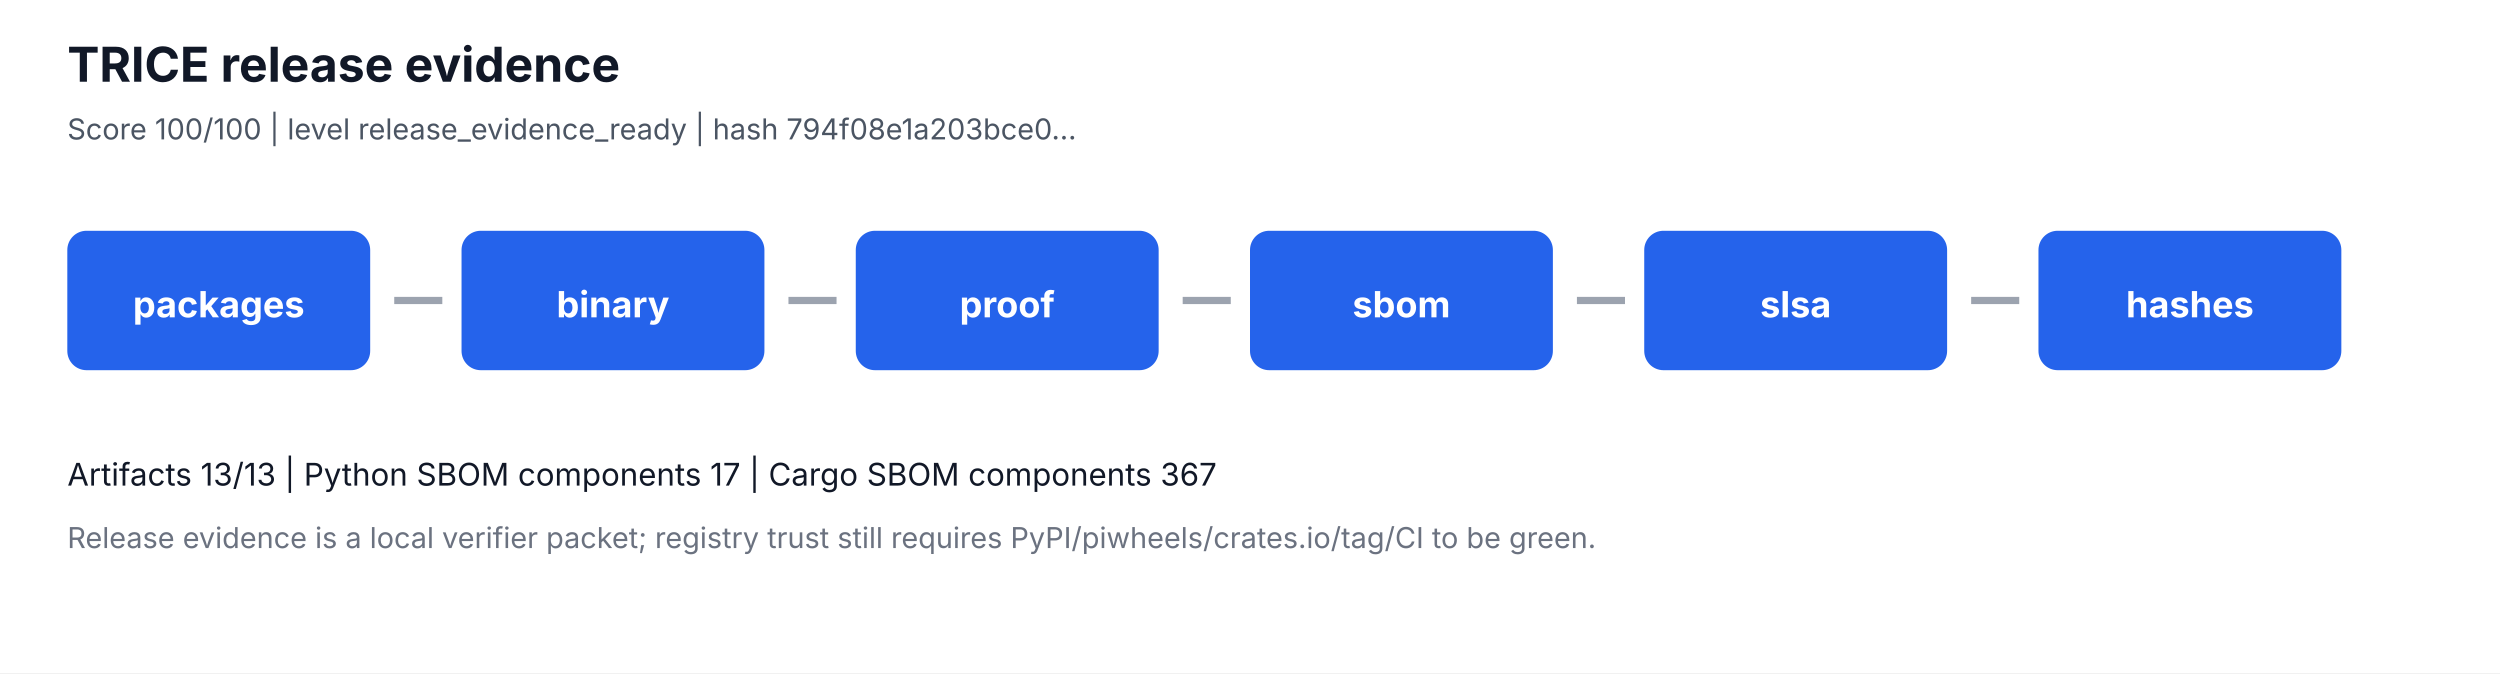
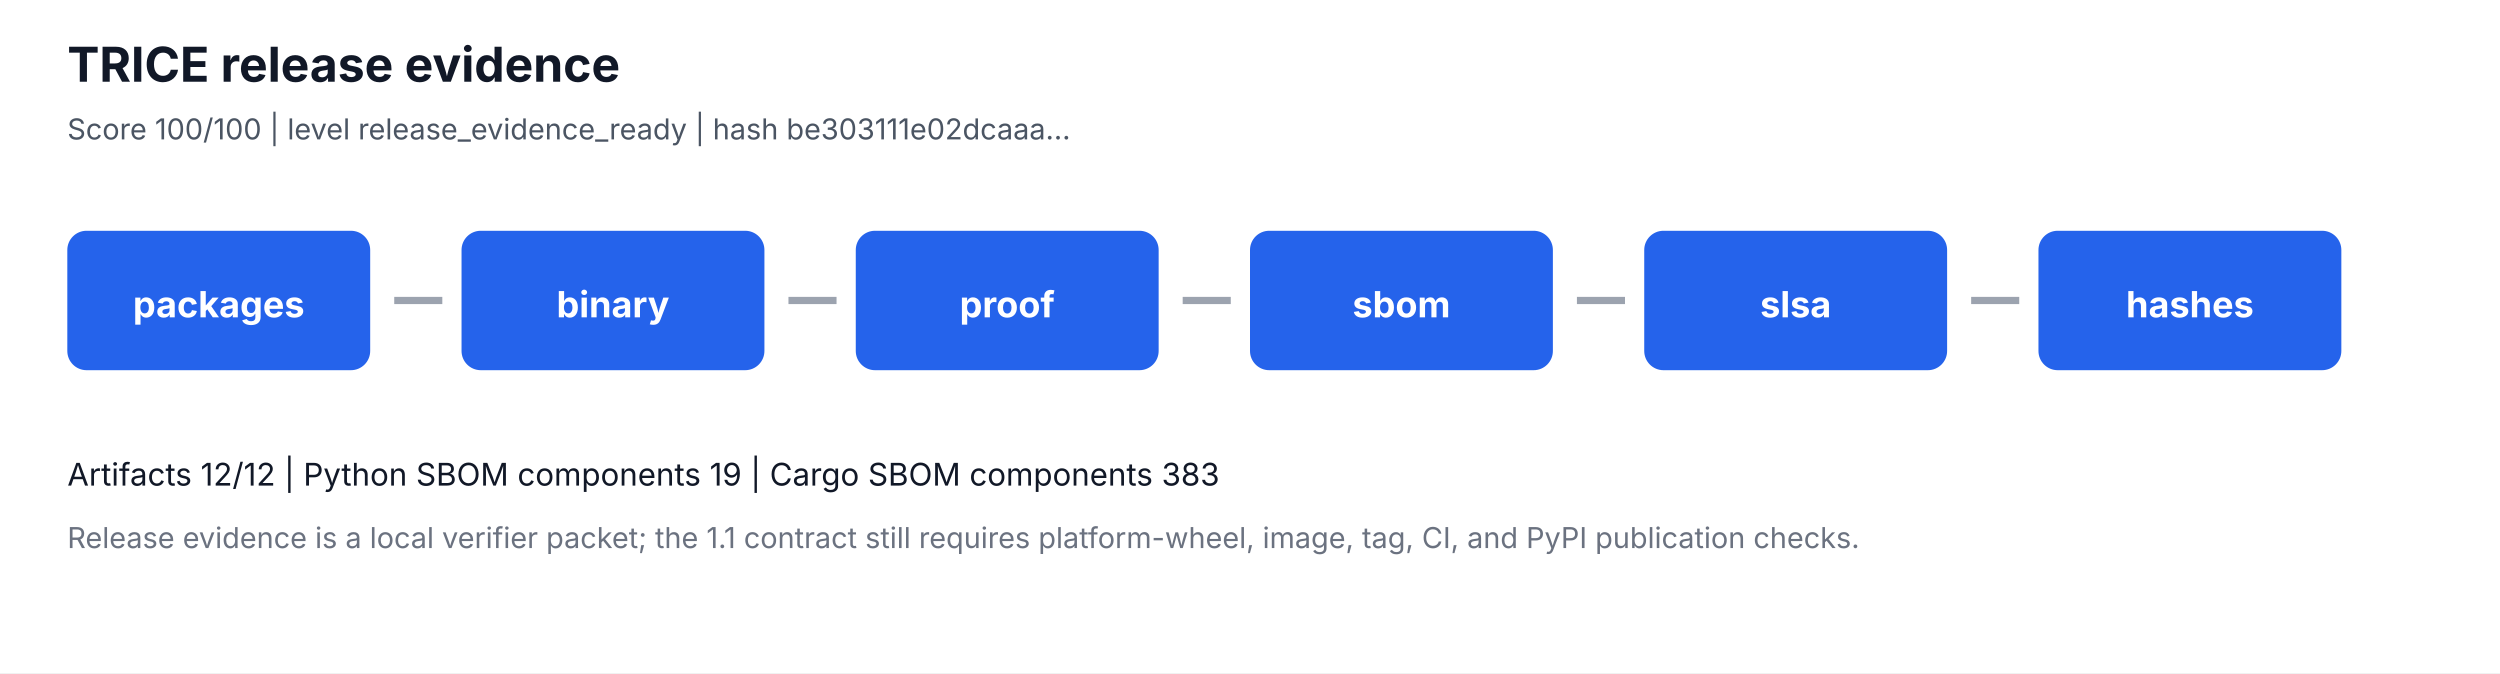
<svg xmlns="http://www.w3.org/2000/svg" width="1040" height="280" viewBox="0 0 1040 280">
  <rect width="100%" height="100%" fill="#ffffff" />
  <text x="28" y="34" font-family="Inter,Segoe UI,Arial" font-size="20" font-weight="700" fill="#111827">TRICE release evidence</text>
-   <text x="28" y="58" font-family="Inter,Segoe UI,Arial" font-size="12" fill="#4b5563">Score 100/100 | level release_evidence_ready | hash 794f08e1a203bce0...</text>
+   <text x="28" y="58" font-family="Inter,Segoe UI,Arial" font-size="12" fill="#4b5563">Score 100/100 | level release_evidence_ready | hash be303111e02dcaaa...</text>
  <rect x="28" y="96" width="126" height="58" rx="8" fill="#2563eb" />
  <text x="91" y="132" text-anchor="middle" font-family="Inter,Segoe UI,Arial" font-size="15" font-weight="700" fill="#ffffff">packages</text>
  <line x1="164" y1="125" x2="184" y2="125" stroke="#9ca3af" stroke-width="3" />
  <rect x="192" y="96" width="126" height="58" rx="8" fill="#2563eb" />
  <text x="255" y="132" text-anchor="middle" font-family="Inter,Segoe UI,Arial" font-size="15" font-weight="700" fill="#ffffff">binary</text>
  <line x1="328" y1="125" x2="348" y2="125" stroke="#9ca3af" stroke-width="3" />
  <rect x="356" y="96" width="126" height="58" rx="8" fill="#2563eb" />
  <text x="419" y="132" text-anchor="middle" font-family="Inter,Segoe UI,Arial" font-size="15" font-weight="700" fill="#ffffff">proof</text>
  <line x1="492" y1="125" x2="512" y2="125" stroke="#9ca3af" stroke-width="3" />
  <rect x="520" y="96" width="126" height="58" rx="8" fill="#2563eb" />
  <text x="583" y="132" text-anchor="middle" font-family="Inter,Segoe UI,Arial" font-size="15" font-weight="700" fill="#ffffff">sbom</text>
  <line x1="656" y1="125" x2="676" y2="125" stroke="#9ca3af" stroke-width="3" />
  <rect x="684" y="96" width="126" height="58" rx="8" fill="#2563eb" />
  <text x="747" y="132" text-anchor="middle" font-family="Inter,Segoe UI,Arial" font-size="15" font-weight="700" fill="#ffffff">slsa</text>
  <line x1="820" y1="125" x2="840" y2="125" stroke="#9ca3af" stroke-width="3" />
  <rect x="848" y="96" width="126" height="58" rx="8" fill="#2563eb" />
  <text x="911" y="132" text-anchor="middle" font-family="Inter,Segoe UI,Arial" font-size="15" font-weight="700" fill="#ffffff">hashes</text>
-   <text x="28" y="202" font-family="Inter,Segoe UI,Arial" font-size="13" fill="#111827">Artifacts 13/13 | Python SBOM components 17 | Cargo SBOM components 367</text>
-   <text x="28" y="228" font-family="Inter,Segoe UI,Arial" font-size="12" fill="#6b7280">Release evidence is a local verifier packet; registry trust still requires PyPI/piwheels/crates.io/tag/CI to be green.</text>
+   <text x="28" y="202" font-family="Inter,Segoe UI,Arial" font-size="13" fill="#111827">Artifacts 12/12 | Python SBOM components 19 | Cargo SBOM components 383</text>
+   <text x="28" y="228" font-family="Inter,Segoe UI,Arial" font-size="12" fill="#6b7280">Release evidence is a local verifier packet; the 1.1 contract still requires platform-wheel, image, tag, CI, and PyPI publication checks.</text>
</svg>
